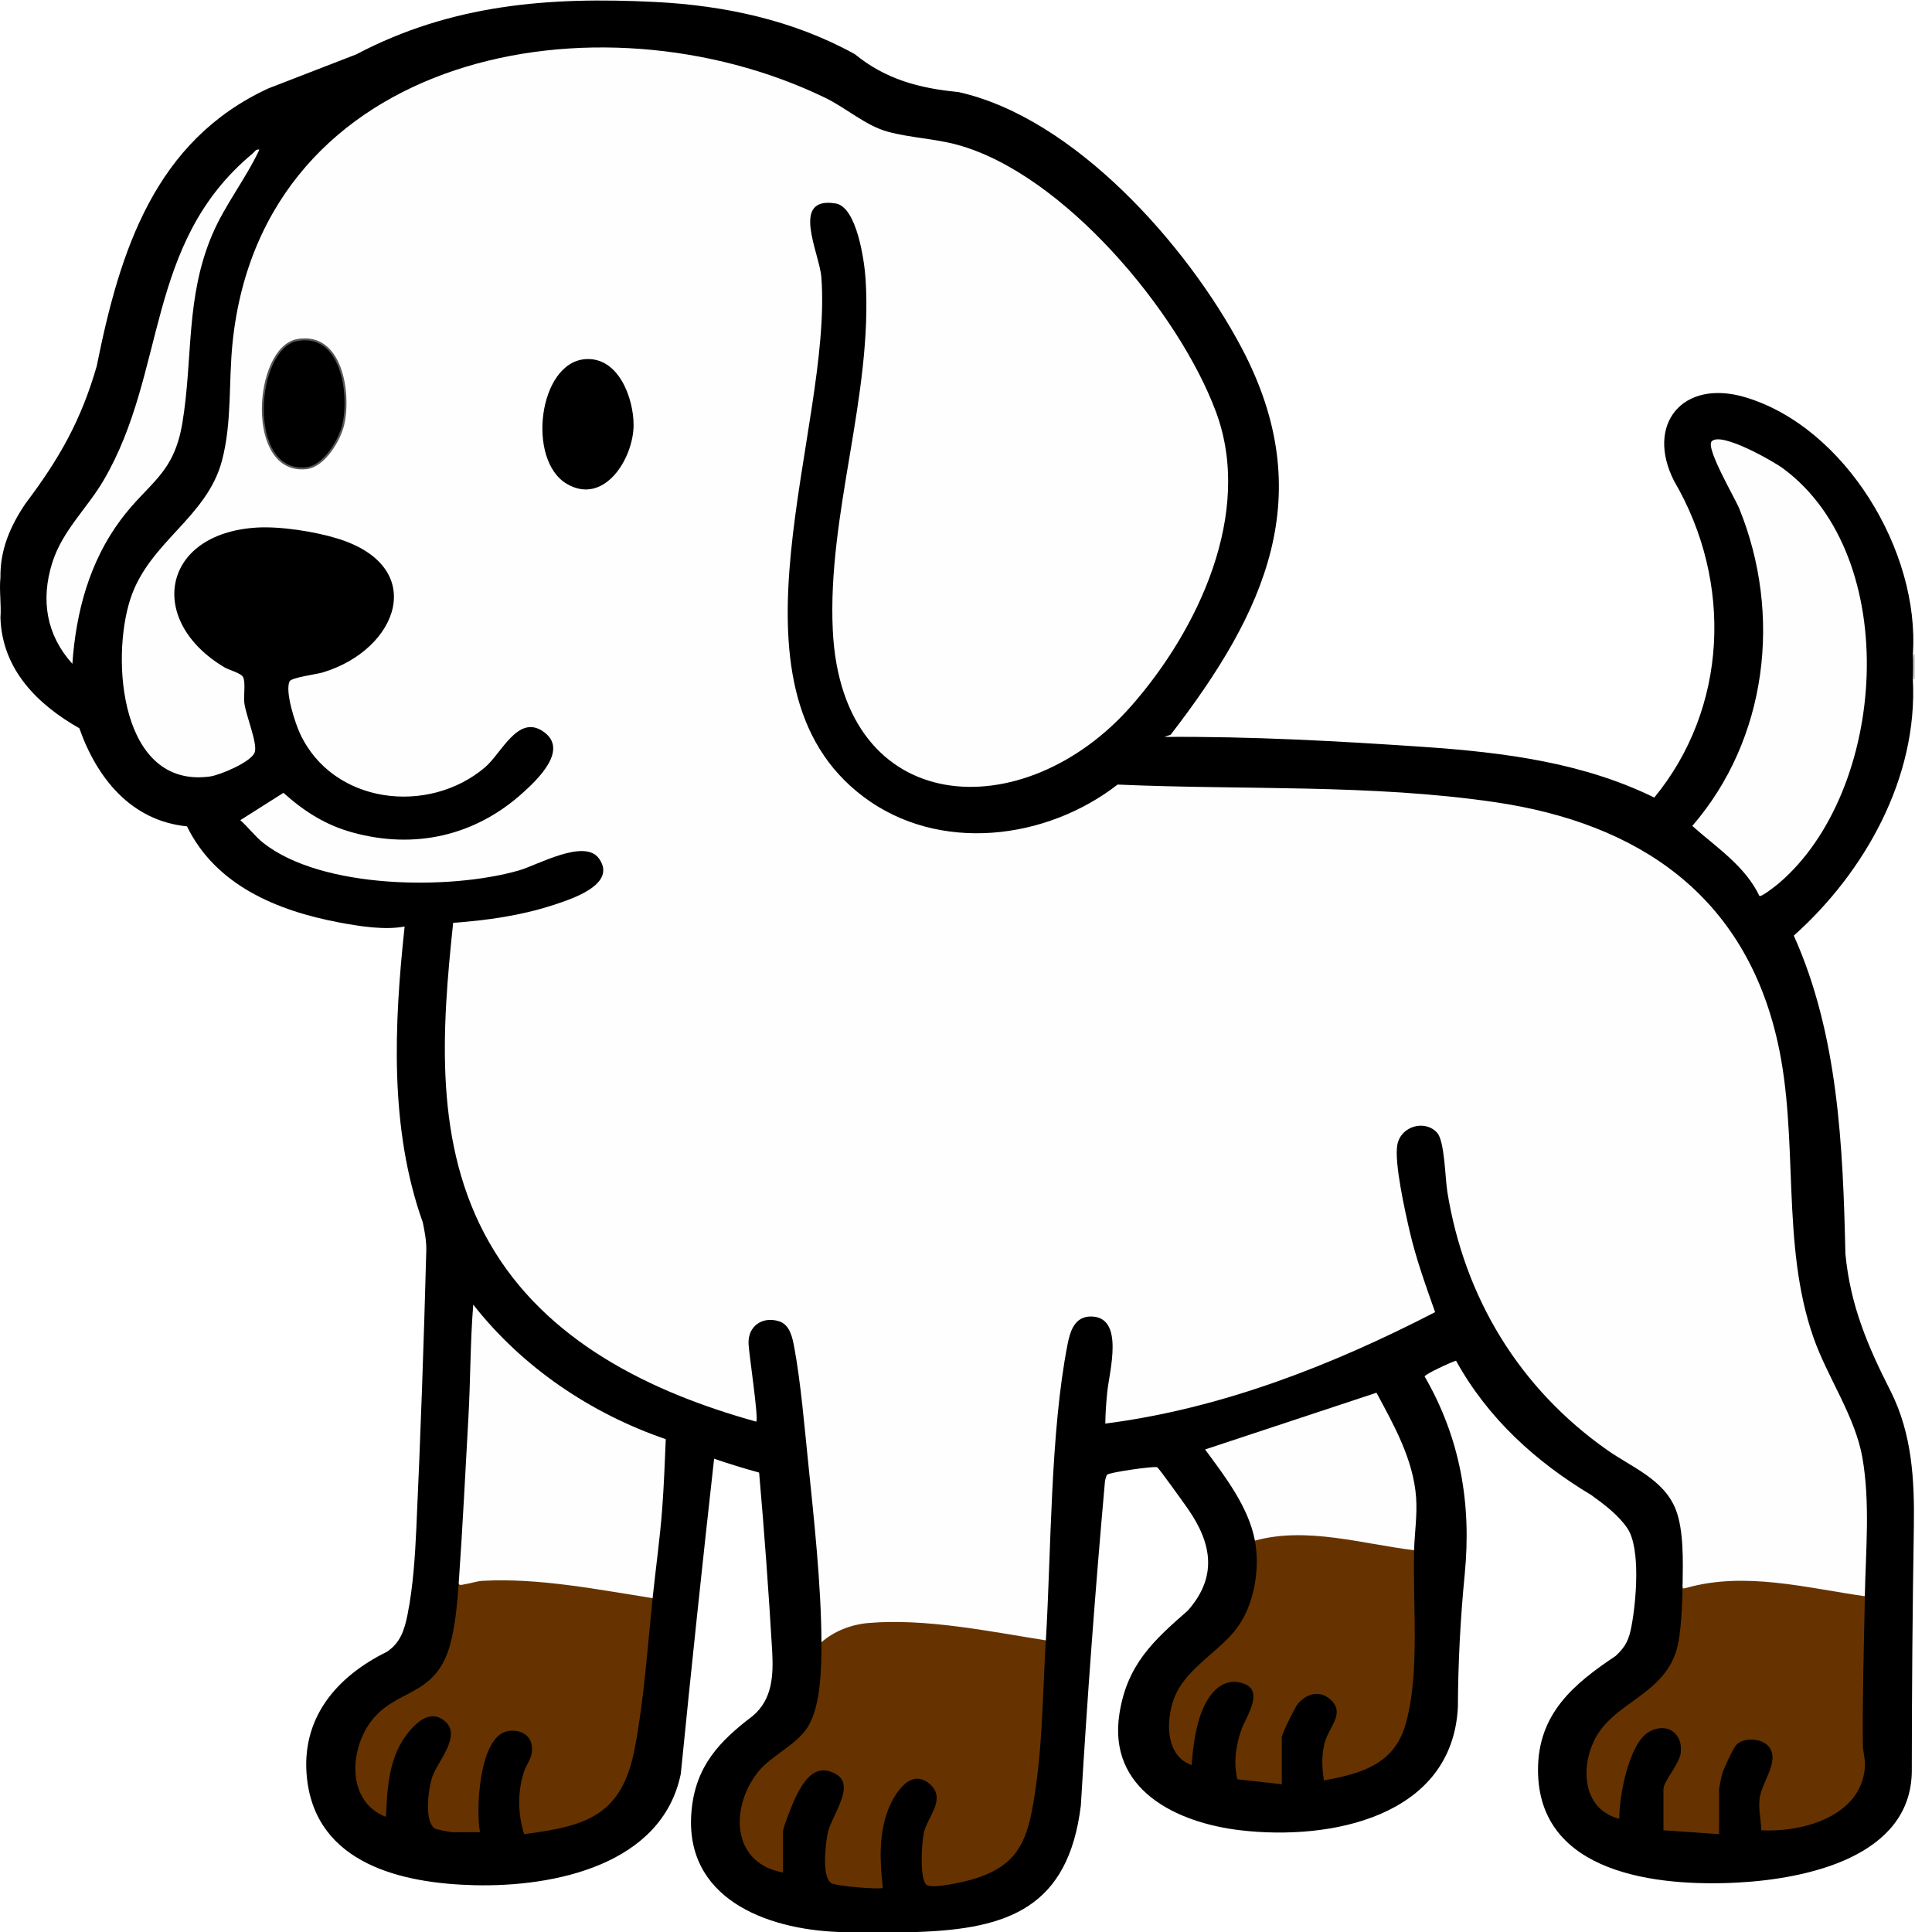
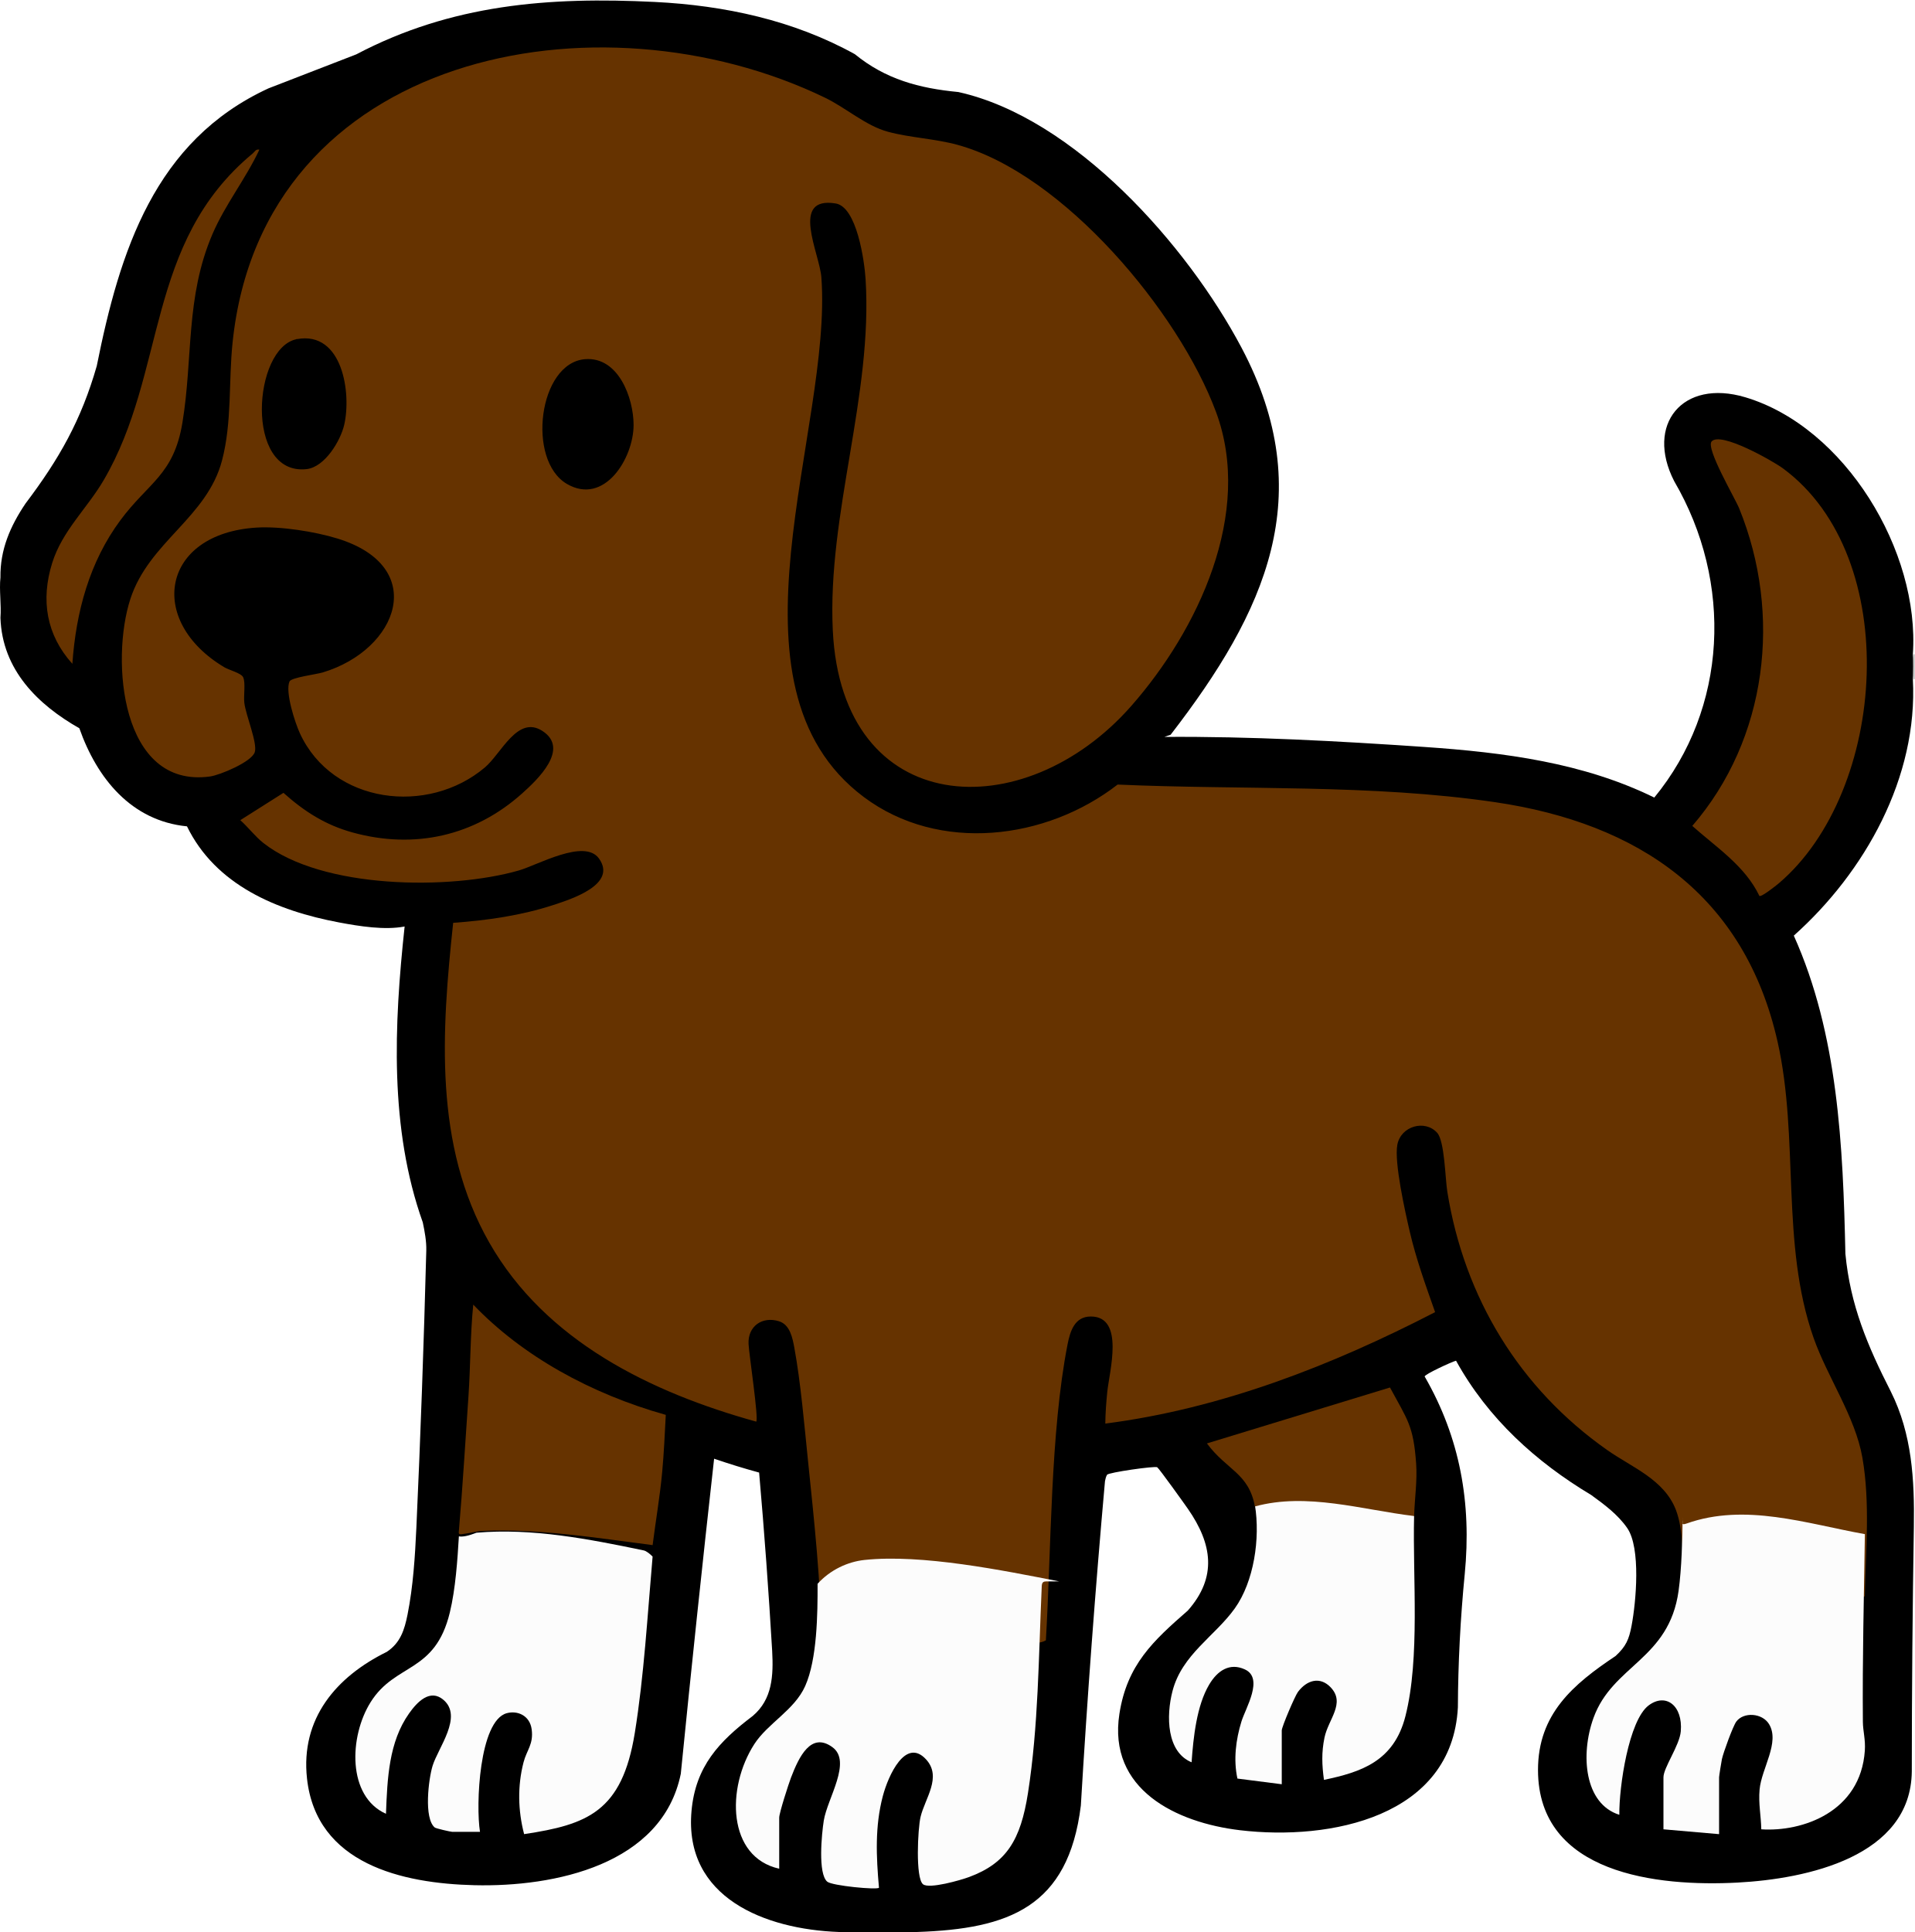
<svg xmlns="http://www.w3.org/2000/svg" id="Ebene_1" version="1.1" viewBox="0 0 998 1007">
  <defs>
    <style>
      .st0 {
+         fill: #fcfcfc;
+       }
+ 
+       .st1 {
+         stroke: #000;
+         stroke-miterlimit: 10;
+       }
+ 
+       .st2 {
        fill: #bfbfbf;
      }

-       .st1 {
+       .st3 {
        fill: #630;
-       }
- 
-       .st2 {
-         fill: #fefefe;
-       }
- 
-       .st3 {
-         stroke: #585858;
-         stroke-miterlimit: 10;
      }
    </style>
  </defs>
  <path d="M.23,301c-.21-14.52,5.1-26.71,13.07-38.56,17.57-23.24,29.04-43.46,37.13-71.67,12.01-59.95,30.18-117.39,89.54-144.73l45.72-17.7C235.26,2.25,286.02-1.75,341.36,1.02c36.37,1.82,72.25,9.53,104.2,27.22,16.08,13.11,33.45,17.77,53.95,19.73,60.63,13.45,119.44,80.06,147.59,133.24,40.6,76.69,12.61,137.59-36.94,201.75l-3.28,1.13c45.01-.32,90.4,2.15,135.42,5.23,42,2.88,82.97,8.24,119.95,26.39,38.25-46.55,41.16-112.21,10.39-164.88-15.16-29.54,4.29-53.53,37.03-43.77,51.99,15.51,91.08,80.29,87.35,133.92.89,4.2.88,8.8,0,13,2.73,51.2-25,100.6-62.05,133.69,23.1,51.41,25.64,109.65,26.89,165.83,2.56,26.86,11.58,48.06,23.68,71.82,11.09,22.17,12.36,46,12,70.36-.69,42.75-1.05,85.3-1.07,127.63-.49,44.52-54.82,56.01-90.77,57.93-41.67,2.22-104.01-4.39-104.06-58.65-.03-29.24,18.39-44.74,40.44-59.45,5.45-5.03,6.99-8.67,8.33-15.77,2.34-12.33,4.93-40.54-2.29-50.95-4.84-6.98-11.89-12.22-18.73-17.18-28.75-17.22-53.84-39.85-70.47-70.01-2.05.48-16.58,7.17-16.35,8.25,18.45,31.95,24.48,65.98,20.89,102.88-2.29,23.36-3.48,46.54-3.58,69.56-3.01,57.15-66.59,69.6-113.49,64.04-33.44-3.96-69.06-21.3-62.93-60.68,3.98-25.57,17.58-38.03,35.65-53.81,15.44-17.47,12.73-34.79.04-53.05-2.02-2.9-14.88-20.88-15.98-21.65s-25.41,2.69-26.14,3.91c-.6,1.01-.86,2.17-1.09,3.33-5.06,56.67-9.25,113.02-12.58,169.07-6.54,53.14-37.77,64.28-85.23,65.91h-40.99c-38.13-1.4-80.78-17.72-76.71-63.07,2.1-23.33,14.46-36.29,31.88-49.5,10.31-8.68,10.85-21.12,10.16-33.96-1.81-30.76-4.07-61.74-6.8-92.93-7.75-2.11-15.57-4.52-23.46-7.22-6.11,54.7-11.9,109.43-17.36,164.21-9.69,47.52-65.91,59.09-107.54,58.09-37.8-.91-82.4-11.11-87.29-55.58-3.45-31.39,15.35-53.12,41.57-66.04,7.09-4.66,9.24-11.46,10.84-19.5,2.91-14.62,3.9-30.26,4.59-45.2,2.17-47.42,3.9-96.3,5.17-144.43.13-4.92-.83-9.94-1.82-14.71-17.46-48.97-14.99-102.95-9.47-154.24-10.33,1.99-23.43-.09-34.2-2.12-32.42-6.11-64.32-19.46-79.24-50.08-29.08-2.87-46.93-25.07-56.1-51.12C19.82,367.35,1.14,349.22.23,322c.52-6.74-.71-14.4,0-21Z" />
-   <path class="st0" d="M998,354h-1c.14-4.27.16-8.73,0-13h1v13Z" />
-   <path class="st2" d="M972.01,832l-3.9,1.45-36.41-5.77c-18.03-2.59-36.38-2.54-54.04,2.1-.83-1.58-.76-3.14-.63-4.78.17-11.44.57-27.38-3.51-37.99-6.12-15.9-22.91-22.14-35.79-31.2-45.68-32.12-74.45-79.32-83.35-134.63-1.14-7.06-1.4-26.38-5.28-30.72-6.32-7.07-18.98-3.59-20.79,6.26-1.69,9.18,4.09,34.93,6.45,45.09,3.36,14.47,8.34,28.16,13.25,42.11-53.73,27.75-111.52,50.34-171.9,58.08.05-5.47.48-11.05,1.02-16.49,1.04-10.5,9.22-39.24-8.51-39.32-8.55-.04-10.86,7.74-12.2,14.6-9,46.03-8.46,106.65-11.29,154.2-1.49.81-3.07,1.24-4.75,1.26-25.33-4.37-50.62-8.69-76.4-8.83-11.91-.07-23.41,1.31-32.89,8.73l-2.93-.16c-.13-29.9-3.91-64.5-7-94.5-1.92-18.59-3.79-40.75-7.11-58.88-.96-5.24-2.27-12.17-8.04-13.95-8.71-2.7-16.27,2.57-15.85,11.8.24,5.38,5.36,39,4,40.53-55.04-15.27-109.85-41.99-139.13-93.32-29.04-50.89-24.82-110.38-18.83-166.67,17.61-1.27,35.38-3.78,52.2-9.29,9.24-3.02,33.49-10.69,23.8-24.23-7.55-10.55-31.99,3.42-41.79,6.23-35.91,10.29-102.53,9.74-133.1-14.3-4.29-3.37-7.95-8.26-12.06-11.92l22.49-14.24c10.89,9.71,21.81,16.74,36.06,20.66,32.25,8.88,63.63,1.83,88.41-20.41,7.85-7.05,25-23.16,10.49-32.52-12.96-8.36-21.33,11.72-29.97,19.03-29.69,25.11-79.34,19.03-96.36-17.67-2.59-5.58-7.86-21.74-5.47-27.15.92-2.08,13.96-3.69,17.33-4.7,39.49-11.9,55.29-55.1,7.75-69.77-11.91-3.67-29.84-6.49-42.24-5.73-49.56,3.06-57.5,48.51-16.82,72.8,2.5,1.49,8.78,3.02,9.81,5.19,1.36,2.85.16,9.62.62,13.38.81,6.59,6.93,20.91,5.45,25.66-1.57,5.06-18.1,11.98-23.33,12.7-46.67,6.4-51.82-60.91-41.52-92.53,9.71-29.8,39.93-42.3,47.78-72.21,5.26-20.05,3.37-41.06,5.5-61.5C136.91,27.25,311.81-6.06,429.8,50.82c11.43,5.51,21.36,14.72,33.11,17.88,11.66,3.13,24.37,3.56,36.19,6.8,55.15,15.11,115.32,86.98,134.72,139.25,19.56,52.7-9.41,113.69-44.22,153.26-55.96,63.61-150.8,58.84-155.53-39.47-2.91-60.56,20.93-122.52,17.09-183.09-.59-9.32-4.52-37.59-15.59-39.4-23.94-3.91-8.4,25.91-7.46,38.45,5.98,79.47-55.61,212.69,22.09,270.9,39.28,29.42,95.13,22.4,132.33-6.47,65.25,2.92,132.1-.34,196.86,9.2,74.64,10.99,129.9,48.42,147.12,124.85,11.38,50.49,1.51,105.21,18.74,154.26,7.27,20.7,21.71,41.02,25.47,62.53,4.13,23.65,1.72,48.59,1.27,72.23Z" />
-   <path class="st1" d="M545.1,855c-1.76,29.53-1.66,60.01-7.31,89.18-3.81,19.64-11.12,29.46-30.68,35.31-4.3,1.29-20.82,5.15-24.02,3.04-4.01-2.64-2.72-23.44-1.28-28.35,2.3-7.84,11.31-16.81,2.87-24.24-10.64-9.36-19.7,6.73-22.56,15.54-4.14,12.74-3.41,25.37-1.98,38.52-.96.98-24.42-.82-26.96-2.55-4.93-3.36-2.92-20.06-1.81-25.72,1.85-9.36,14.85-24.87,4.47-30.95-11.15-6.53-17.4,4.06-21.56,12.85-1.25,2.65-6.14,14.85-6.14,16.86v21.5c-26.97-4.85-27.75-33.94-12.97-52.48,7.03-8.81,20.93-14.32,26.52-24.47,6.22-11.29,6.5-30.32,6.45-43.05,6.61-5.86,15.65-9.28,24.46-10.04,29.83-2.55,63.15,4.39,92.52,9.04Z" />
-   <path class="st1" d="M239.17,824c1.95.33,5.02-.21,9.19-1.61,28.98-2.13,58.54,2.79,87.16,7.85.81.14,1.58.58,2.37,1.05s1.54,1.08,2.26,1.7c-2.65,25.71-4.46,52.84-9.29,78.21-6.65,34.89-24.77,40.58-57.68,44.8-3.2-10.42-3.49-21.34-.31-31.81,1.68-5.52,5.29-8.02,4.25-14.64-.96-6.13-7.42-8.45-13.01-7.14-14.34,3.37-16.18,40.7-13.93,52.58h-14.5c-.78,0-8.48-1.49-9.08-1.92-5.76-4.09-3.26-21.38-1.14-27.3,2.87-8.05,15.95-21.8,5.7-29.26-6.95-5.06-13.65.82-17.95,6-10.52,12.66-11.33,28.66-12.03,44.48-20.25-7.7-19.26-34.23-7.99-49.5,12.96-17.55,33.55-12.6,41.27-39.72,3-10.55,3.99-23.4,4.72-33.78Z" />
-   <path class="st1" d="M972.01,832c-.49,25.85-1.31,51.62-1.04,77.54.04,3.95,1.43,7.3,1.02,11.95-2.2,25.43-32.69,33.63-53.97,32.51-.14-5.65-1.53-10.6-.89-16.4.97-8.76,10.77-19.55,4.9-27.12-3.56-4.59-13.24-5.07-17.03-1.01-1.74,1.86-6.76,12.78-7.5,15.5-.28,1.05-1.48,6.97-1.48,7.52v23.5l-28.99-2v-21.5c0-3.98,8.4-13.15,9.03-18.98,1.14-10.61-7.76-16.06-16.74-10.73-10.4,6.18-15.47,33.75-15.29,45.21-18.17-4.53-20.4-24.75-13.49-39.99,9.95-21.94,39.42-24.12,44.38-52.61,1.63-9.38,1.97-21.46,2.11-30.39.14,2.28-1.1,3.49,2.09,2.6,30.51-8.59,62.31.04,92.89,4.4Z" />
-   <path class="st2" d="M917.04,466.99c-7.44-15.62-22.45-25.33-34.99-36.5,39.18-45.3,46.93-110.23,24.46-165.48-2.19-5.38-17.52-31.34-14.38-34.92,4.7-5.35,32.02,10.24,37.22,14.07,62.64,46.18,54.39,168.27-2.32,216.34-1.29,1.09-8.99,7.2-9.99,6.48Z" />
-   <path class="st2" d="M239.17,824c2-28.38,3.38-57.09,4.99-85.51,1.1-19.47.92-39.06,2.51-58.49,25.55,32.61,61.19,56.72,100.35,70.13-.52,12.09-.96,24.28-1.87,36.35-1.17,15.53-3.39,31.04-4.99,46.51-28.74-4.48-59.28-10.62-88.52-9.04-3.19.17-6.14,1.32-9.25,1.77-1.94.28-3.7,1.31-3.21-1.73Z" />
-   <path class="st1" d="M737.06,808c-.79,28.01,3.18,64.53-4.51,90.99-5.99,20.64-23.15,25.48-42.48,29.01-1.05-6.79-1.32-12.47.28-19.23,1.98-8.36,11.06-15.61,3.26-22.82-5.56-5.14-12.42-3.36-17.06,2.01-1.6,1.84-8.47,15.93-8.47,17.53v24.5l-23.11-2.58c-2.14-8.6-.82-17.68,2.09-25.94,2.15-6.12,11.84-19.71,1.76-23.72-7.82-3.12-14.19.47-18.57,6.91-6.54,9.61-8.25,24.01-9.17,35.34-13.02-4.68-13.35-21-9.93-32.45,4.96-16.59,22.1-24.9,32.45-37.54,9.95-12.15,13.34-31.73,10.49-47.01.38-.62.79-1.21,1.29-1.71,8.15-8.14,65.76,1.55,78.76,4.32l2.93,2.39Z" />
-   <path class="st2" d="M654.08,803c-3.28-17.53-15.65-33.53-25.97-47.51l89.34-29.57c9.12,16.94,19.22,34.83,20.65,54.54.67,9.27-.78,18.38-1.04,27.54-27.12-3.25-55.92-12.41-82.98-5Z" />
-   <path class="st2" d="M135.19,78.01c-7.11,15.2-17.83,28.58-24.46,44.03-14.11,32.88-10.06,64.53-15.66,98.33-4.5,27.17-17.67,31.04-32.27,50.72-16.21,21.85-23.2,47.94-25.08,74.91-13.59-15.07-16.54-33.25-10.53-52.53,5.26-16.87,18.19-28.4,26.83-43.16,33.16-56.64,21.31-123.53,77.68-170.31,1.13-.93,1.62-2.42,3.5-1.99Z" />
-   <path d="M304.94,187.21c17.4-1.4,25.3,20.24,25.3,34.29,0,17.34-15.26,42.16-34.79,30.71-21.02-12.32-14.79-63.05,9.49-65Z" />
-   <path class="st3" d="M154.92,177.24c23.21-4.26,27.74,27.84,24.02,44.01-1.9,8.26-9.97,21.75-19.22,22.77-31.68,3.51-27.35-62.64-4.79-66.79Z" />
+   <path class="st2" d="M998,354h-1c.14-4.27.16-8.73,0-13h1v13Z" />
+   <path class="st3" d="M972.01,832l-3.9,1.45-36.41-5.77c-18.03-2.59-36.38-2.54-54.04,2.1-.83-1.58-.76-3.14-.63-4.78.17-11.44.57-27.38-3.51-37.99-6.12-15.9-22.91-22.14-35.79-31.2-45.68-32.12-74.45-79.32-83.35-134.63-1.14-7.06-1.4-26.38-5.28-30.72-6.32-7.07-18.98-3.59-20.79,6.26-1.69,9.18,4.09,34.93,6.45,45.09,3.36,14.47,8.34,28.16,13.25,42.11-53.73,27.75-111.52,50.34-171.9,58.08.05-5.47.48-11.05,1.02-16.49,1.04-10.5,9.22-39.24-8.51-39.32-8.55-.04-10.86,7.74-12.2,14.6-9,46.03-8.46,106.65-11.29,154.2-1.49.81-3.07,1.24-4.75,1.26-25.33-4.37-50.62-8.69-76.4-8.83-11.91-.07-23.41,1.31-32.89,8.73l-2.93-.16c-.13-29.9-3.91-64.5-7-94.5-1.92-18.59-3.79-40.75-7.11-58.88-.96-5.24-2.27-12.17-8.04-13.95-8.71-2.7-16.27,2.57-15.85,11.8.24,5.38,5.36,39,4,40.53-55.04-15.27-109.85-41.99-139.13-93.32-29.04-50.89-24.82-110.38-18.83-166.67,17.61-1.27,35.38-3.78,52.2-9.29,9.24-3.02,33.49-10.69,23.8-24.23-7.55-10.55-31.99,3.42-41.79,6.23-35.91,10.29-102.53,9.74-133.1-14.3-4.29-3.37-7.95-8.26-12.06-11.92l22.49-14.24c10.89,9.71,21.81,16.74,36.06,20.66,32.25,8.88,63.63,1.83,88.41-20.41,7.85-7.05,25-23.16,10.49-32.52-12.96-8.36-21.33,11.72-29.97,19.03-29.69,25.11-79.34,19.03-96.36-17.67-2.59-5.58-7.86-21.74-5.47-27.15.92-2.08,13.96-3.69,17.33-4.7,39.49-11.9,55.29-55.1,7.75-69.77-11.91-3.67-29.84-6.49-42.24-5.73-49.56,3.06-57.5,48.51-16.82,72.8,2.5,1.49,8.78,3.02,9.81,5.19,1.36,2.85.16,9.62.62,13.38.81,6.59,6.93,20.91,5.45,25.66-1.57,5.06-18.1,11.98-23.33,12.7-46.67,6.4-51.82-60.91-41.52-92.53,9.71-29.8,39.93-42.3,47.78-72.21,5.26-20.05,3.37-41.06,5.5-61.5C136.91,27.25,311.81-6.06,429.8,50.82c11.43,5.51,21.36,14.72,33.11,17.88,11.66,3.13,24.37,3.56,36.19,6.8,55.15,15.11,115.32,86.98,134.72,139.25,19.56,52.7-9.41,113.69-44.22,153.26-55.96,63.61-150.8,58.84-155.53-39.47-2.91-60.56,20.93-122.52,17.09-183.09-.59-9.32-4.52-37.59-15.59-39.4-23.94-3.91-8.4,25.91-7.46,38.45,5.98,79.47-55.61,212.69,22.09,270.9,39.28,29.42,95.13,22.4,132.33-6.47,65.25,2.92,132.1-.34,196.86,9.2,74.64,10.99,129.9,48.42,147.12,124.85,11.38,50.49,1.51,105.21,18.74,154.26,7.27,20.7,21.71,41.02,25.47,62.53,4.13,23.65,1.72,48.59,1.27,72.23h.02Z" />
+   <path class="st0" d="M545.06,824.29c-2.21,0-2.04,1.74-2.14,3.95-1.58,35.31-1.68,71.61-7.13,106.41-3.81,24.31-11.12,36.46-30.68,43.7-4.3,1.6-20.82,6.37-24.02,3.76-4.01-3.27-2.72-29.01-1.28-35.08,2.3-9.7,11.31-20.8,2.87-30-10.64-11.58-19.7,8.33-22.56,19.23-4.14,15.77-3.41,31.4-1.98,47.67-.96,1.21-24.42-1.01-26.96-3.16-4.93-4.16-2.92-24.82-1.81-31.83,1.85-11.58,14.85-30.78,4.47-38.3-11.15-8.08-17.4,5.02-21.56,15.9-1.25,3.28-6.14,18.38-6.14,20.86v26.61c-26.97-6-27.75-42-12.97-64.95,7.03-10.9,20.93-17.72,26.52-30.28,6.22-13.97,6.5-37.52,6.45-53.28,6.61-7.25,15.65-11.48,24.46-12.42,29.83-3.16,72.15,5.43,101.52,11.19h-7.06Z" />
+   <path class="st0" d="M239.17,800.77c1.95.39,5.02-.25,9.19-1.89,28.98-2.5,58.54,3.28,87.16,9.23.81.16,1.58.68,2.37,1.23s1.54,1.27,2.26,2c-2.65,30.23-4.46,62.14-9.29,91.97-6.65,41.03-24.77,47.72-57.68,52.68-3.2-12.25-3.49-25.09-.31-37.41,1.68-6.49,5.29-9.43,4.25-17.22-.96-7.21-7.42-9.94-13.01-8.4-14.34,3.96-16.18,47.86-13.93,61.83h-14.5c-.78,0-8.48-1.75-9.08-2.26-5.76-4.81-3.26-25.14-1.14-32.1,2.87-9.47,15.95-25.64,5.7-34.41-6.95-5.95-13.65.96-17.95,7.06-10.52,14.89-11.33,33.7-12.03,52.31-20.25-9.05-19.26-40.25-7.99-58.21,12.96-20.64,33.55-14.82,41.27-46.71,3-12.41,3.99-27.52,4.72-39.72h-.01Z" />
+   <path class="st0" d="M972.01,799.62c-.49,32.6-1.31,65.1-1.04,97.79.04,4.98,1.43,9.21,1.02,15.07-2.2,32.07-32.69,42.41-53.97,41-.14-7.13-1.53-13.37-.89-20.68.97-11.05,10.77-24.66,4.9-34.2-3.56-5.79-13.24-6.39-17.03-1.27-1.74,2.35-6.76,16.12-7.5,19.55-.28,1.32-1.48,8.79-1.48,9.48v29.64l-28.99-2.52v-27.12c0-5.02,8.4-16.58,9.03-23.94,1.14-13.38-7.76-20.25-16.74-13.53-10.4,7.79-15.47,42.56-15.29,57.02-18.17-5.71-20.4-31.21-13.49-50.43,9.95-27.67,39.42-30.42,44.38-66.35,1.63-11.83,1.97-27.06,2.11-38.33.14,2.88-1.1,4.4,2.09,3.28,30.51-10.83,62.31.05,92.89,5.55h0Z" />
+   <path class="st3" d="M917.04,466.99c-7.44-15.62-22.45-25.33-34.99-36.5,39.18-45.3,46.93-110.23,24.46-165.48-2.19-5.38-17.52-31.34-14.38-34.92,4.7-5.35,32.02,10.24,37.22,14.07,62.64,46.18,54.39,168.27-2.32,216.34-1.29,1.09-8.99,7.2-9.99,6.48h0Z" />
+   <path class="st3" d="M239.17,797.98c2-23.25,3.38-46.78,4.99-70.06,1.1-15.95.92-32,2.51-47.92,25.55,26.72,61.19,46.47,100.35,57.46-.52,9.91-.96,19.89-1.87,29.78-1.17,12.72-3.39,25.43-4.99,38.11-28.74-3.67-59.28-8.7-88.52-7.41-3.19.14-6.14,1.08-9.25,1.45-1.94.23-3.7,1.07-3.21-1.42h-.01Z" />
+   <path class="st0" d="M737.06,790.19c-.79,32.1,3.18,73.95-4.51,104.27-5.99,23.65-23.15,29.2-42.48,33.25-1.05-7.78-1.32-14.29.28-22.04,1.98-9.58,11.06-17.89,3.26-26.15-5.56-5.89-12.42-3.85-17.06,2.3-1.6,2.11-8.47,18.26-8.47,20.09v28.08l-23.11-2.96c-2.14-9.86-.82-20.26,2.09-29.73,2.15-7.01,11.84-22.59,1.76-27.18-7.82-3.58-14.19.54-18.57,7.92-6.54,11.01-8.25,27.52-9.17,40.5-13.02-5.36-13.35-24.07-9.93-37.19,4.96-19.01,22.1-28.54,32.45-43.02,9.95-13.92,13.34-36.36,10.49-53.87.38-.71.79-1.39,1.29-1.96,8.15-9.33,65.76,1.78,78.76,4.95l2.93,2.74h-.01Z" />
+   <path class="st3" d="M654.09,785.19c-3.28-17.53-14.69-18.87-25.01-32.85l95.41-29.15c9.12,16.94,12.19,19.75,13.62,39.46.67,9.27-.78,18.38-1.04,27.54-27.12-3.25-55.92-12.41-82.98-5h0Z" />
+   <path class="st3" d="M135.19,78.01c-7.11,15.2-17.83,28.58-24.46,44.03-14.11,32.88-10.06,64.53-15.66,98.33-4.5,27.17-17.67,31.04-32.27,50.72-16.21,21.85-23.2,47.94-25.08,74.91-13.59-15.07-16.54-33.25-10.53-52.53,5.26-16.87,18.19-28.4,26.83-43.16,33.16-56.64,21.31-123.53,77.68-170.31,1.13-.93,1.62-2.42,3.5-1.99h-.01Z" />
+   <path d="M304.94,187.21c17.4-1.4,25.3,20.24,25.3,34.29,0,17.34-15.26,42.16-34.79,30.71-21.02-12.32-14.79-63.05,9.49-65h0Z" />
+   <path class="st1" d="M154.92,177.24c23.21-4.26,27.74,27.84,24.02,44.01-1.9,8.26-9.97,21.75-19.22,22.77-31.68,3.51-27.35-62.64-4.79-66.79h-.01Z" />
</svg>
